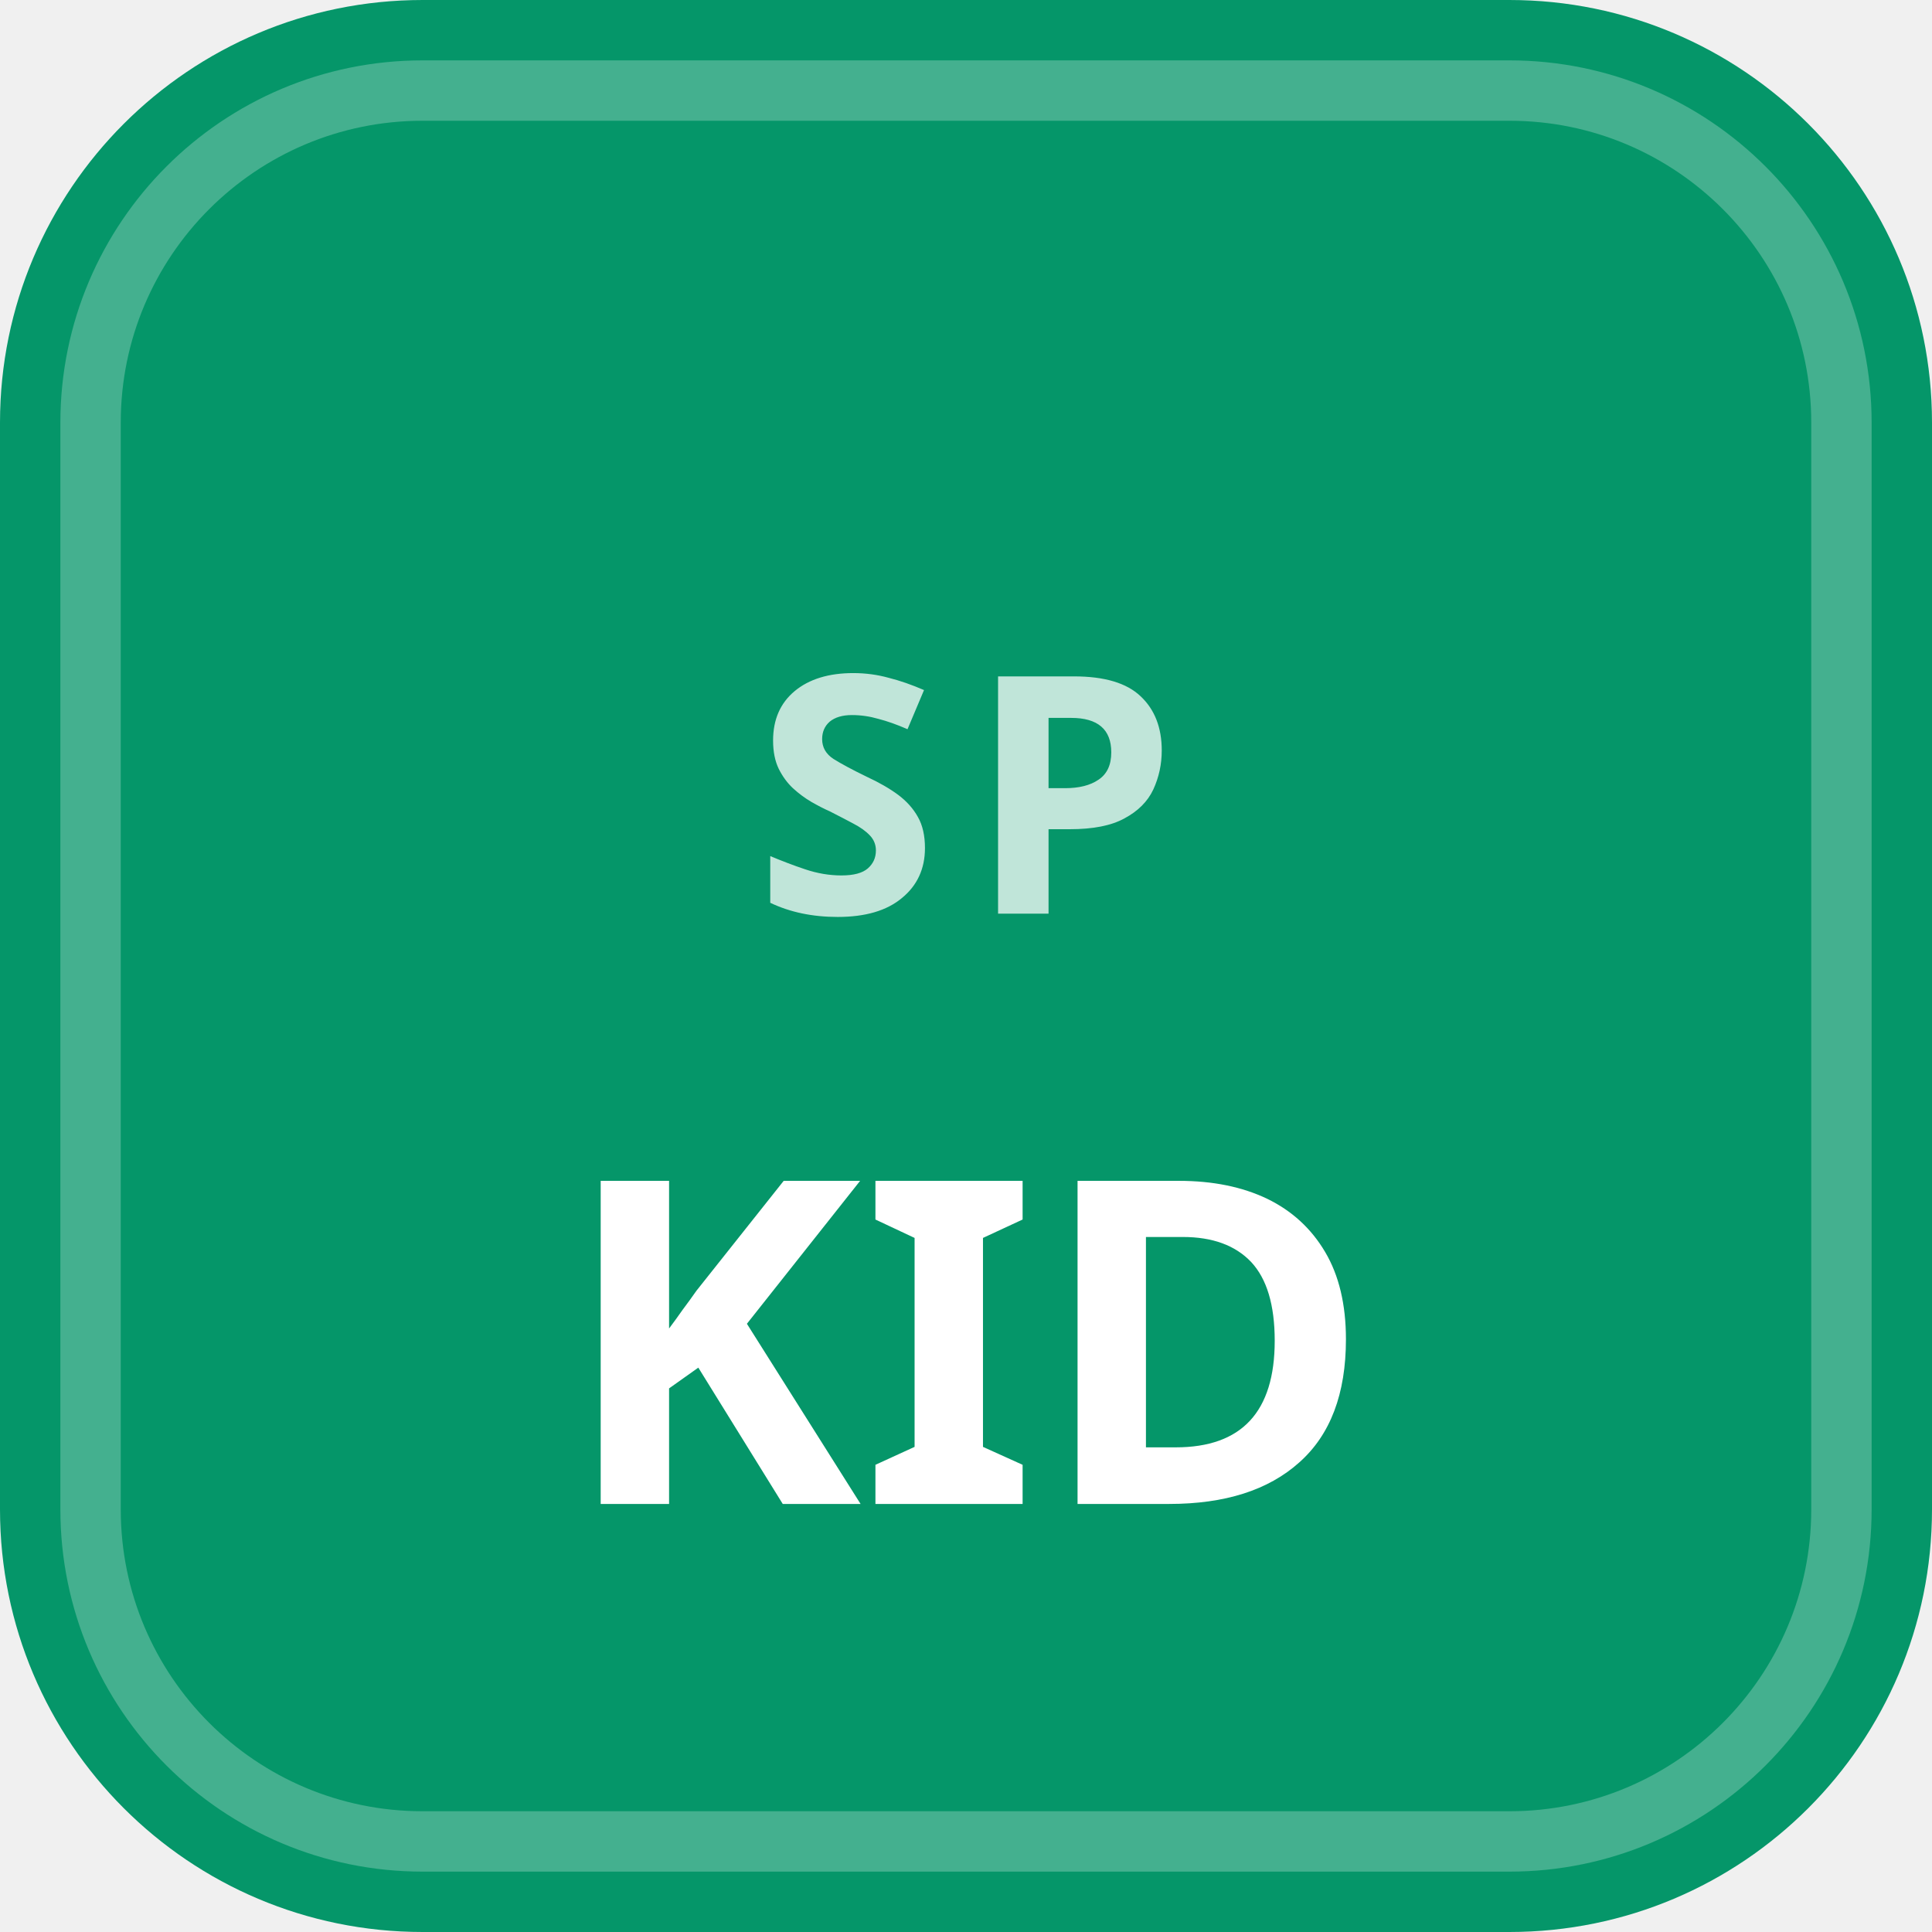
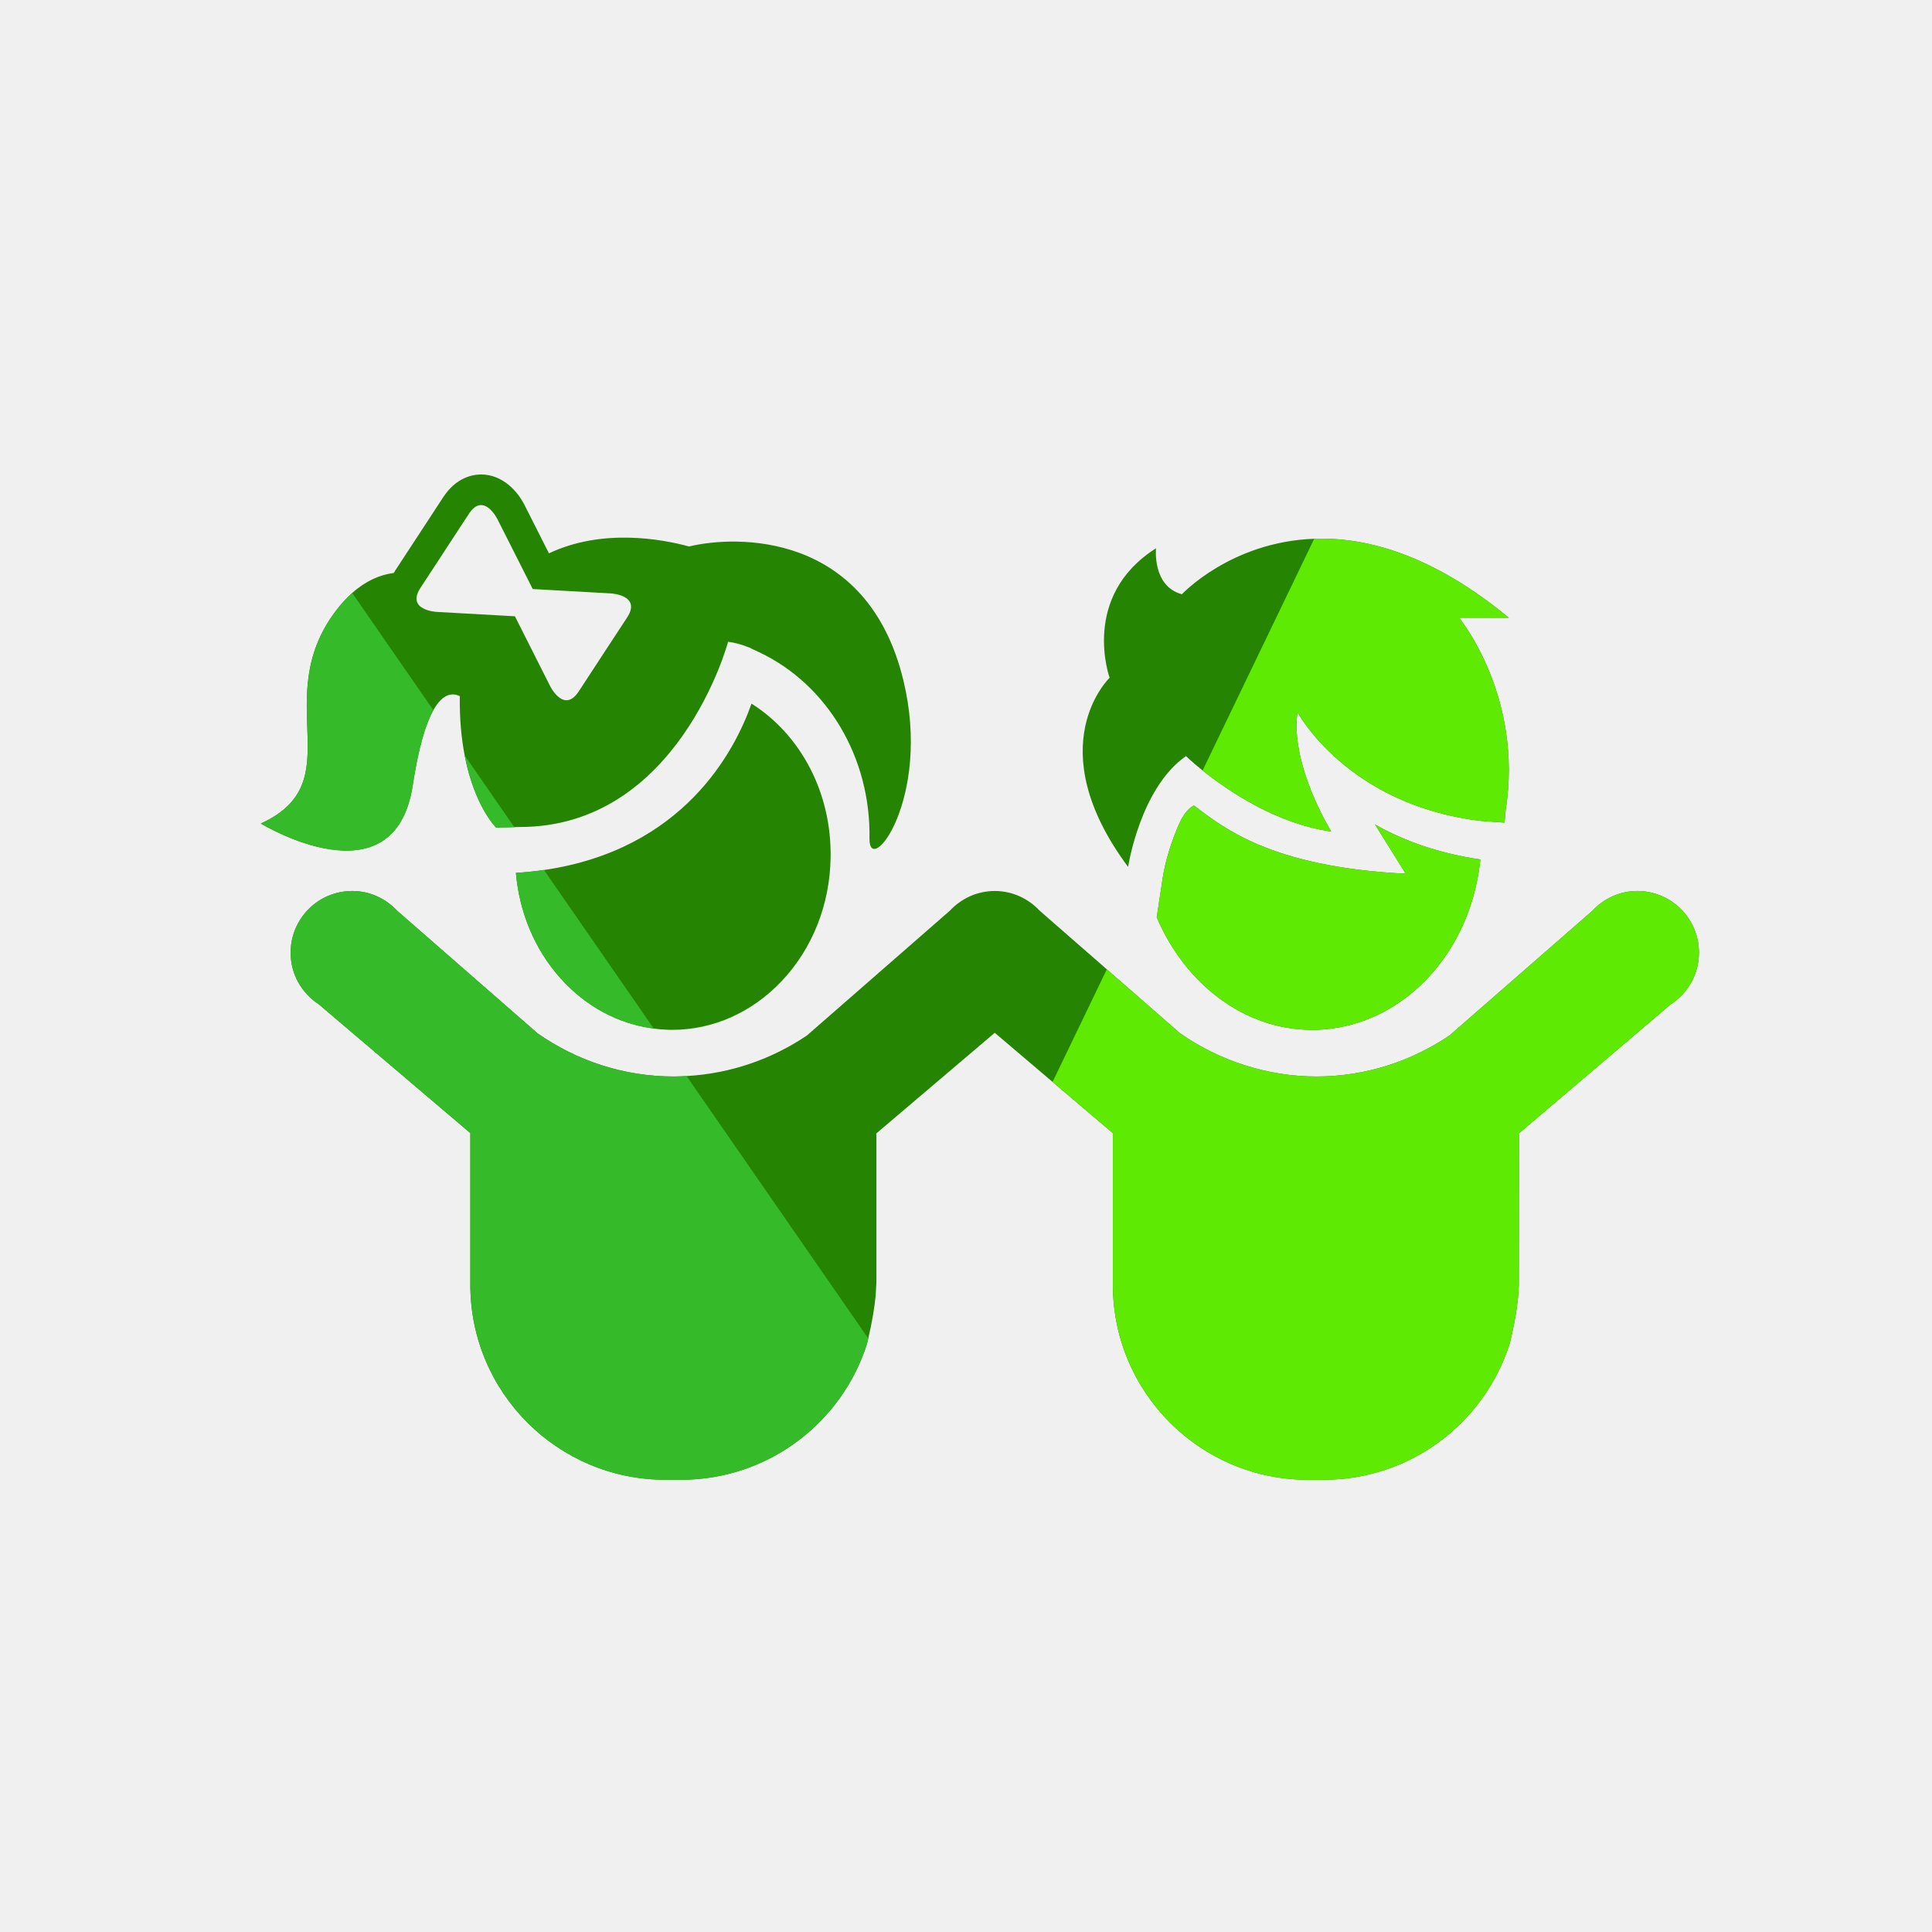
- <svg xmlns="http://www.w3.org/2000/svg" viewBox="0 0 64 64" width="64" height="64">
-   <rect width="64" height="64" rx="14" fill="#059669" />
-   <rect x="3" y="3" width="58" height="58" rx="11" fill="none" stroke="rgba(255,255,255,0.25)" stroke-width="2" />
-   <text x="32" y="26" text-anchor="middle" dominant-baseline="central" fill="rgba(255,255,255,0.75)" font-family="system-ui, sans-serif" font-size="11" font-weight="800" letter-spacing="1">SP</text>
-   <text x="32" y="44" text-anchor="middle" dominant-baseline="central" fill="#ffffff" font-family="system-ui, sans-serif" font-size="15" font-weight="900">KID</text>
+ <svg xmlns="http://www.w3.org/2000/svg" viewBox="0 0 256 256" width="256" height="256">
+   <path d="M110.06,113.64c-.1,6.24-2.41,12.06-6.5,16.38-3.94,4.15-9.08,6.44-14.49,6.44h-.3c-.72-.02-1.43-.07-2.14-.17-4.72-.61-9.06-2.95-12.42-6.73-3.37-3.8-5.39-8.66-5.85-13.9,1.29-.08,2.53-.21,3.72-.38,18.44-2.69,25.25-15.67,27.5-22.05,6.57,4.16,10.63,11.88,10.48,20.41ZM44.44,81.02c.73-.98,1.48-1.78,2.23-2.45,1.82-1.62,3.69-2.42,5.51-2.65.06-.09.09-.17.15-.26l6.4-9.78c1.71-2.61,3.88-3.01,5.02-3.01,2.77,0,4.81,2.13,5.79,4.12l3.2,6.33c7.02-3.32,14.83-1.92,18.57-.91,6.19-1.51,23.61-2.02,28.39,17.73,3.81,15.72-4.58,26.28-4.49,20.95.18-10.7-5.56-20.38-14.62-24.67l-1.01-.47v-.02s-1.55-.71-3.11-.89c-.03.2-6.65,24.54-27.57,24.54l-.75.02-2.41.06s-2.86-2.77-4.17-9.57c-.42-2.19-.69-4.78-.64-7.85-.96-.45-2.24-.4-3.51,1.86-.97,1.74-1.94,4.79-2.73,9.96-2.43,15.87-20.13,5.06-20.13,5.06,12.11-5.52,1.1-16.37,9.88-28.1ZM57.87,81.08l10.36.58,4.67,9.26s1.82,3.69,3.79.69l3-4.59.39-.6,3.01-4.59c1.96-2.99-2.15-3.2-2.15-3.2l-10.35-.58-4.68-9.26s-1.83-3.69-3.79-.69l-3.01,4.6-.38.59-3.01,4.59c-1.96,3,2.15,3.2,2.15,3.2ZM216.95,118.06c-2.36,0-4.47,1.02-5.96,2.63l-18.92,16.51c-5.05,3.41-11.11,5.44-17.65,5.44s-12.94-2.14-18.06-5.73l-9.7-8.47-8.89-7.76c-1.49-1.6-3.6-2.62-5.96-2.62s-4.46,1.02-5.96,2.62l-18.92,16.52c-4.61,3.11-10.06,5.05-15.95,5.38-.57.03-1.13.06-1.71.06-6.72,0-12.92-2.14-18.04-5.72l-18.6-16.24c-1.49-1.6-3.6-2.62-5.96-2.62-4.51,0-8.16,3.66-8.16,8.17,0,2.87,1.48,5.37,3.71,6.83l20.1,17.08v20.09c0,14.28,11.57,25.85,25.86,25.85h2.06c11.56,0,21.34-7.58,24.65-18.04.06-.24.11-.46.16-.69.51-2.17.84-4.14.98-5.69.02-.48.08-1.43.08-1.43.01-.15.02-.31.02-.44v-19.27c0-.11-.03-.21-.03-.32l15.71-13.35,7.66,6.51,7.99,6.79v20.08c0,14.28,11.57,25.85,25.86,25.85h2.06c11.56,0,21.34-7.58,24.66-18.04.61-2.44.98-4.67,1.13-6.38.03-.48.09-1.43.09-1.43,0-.15.02-19.71.02-19.71,0-.11-.03-.21-.04-.32l20.16-17.14c2.24-1.45,3.72-3.96,3.72-6.83,0-4.51-3.65-8.17-8.17-8.17ZM149.48,114.87s1.58-10.45,7.67-14.68c0,0,.8.78,2.2,1.9,3.23,2.59,9.69,7.05,17.05,8.09,0,0-5.47-8.78-4.48-15.82,0,0,6.57,12.37,24.46,14.43l2.98.21.15-1.66c2.38-15.13-6.17-25.48-6.17-25.48h6.59c-10.1-8.36-18.85-10.72-25.79-10.47-11.04.39-17.53,7.35-17.53,7.35-3.96-1.06-3.43-6.09-3.43-6.09-10.06,6.36-6.15,17.16-6.15,17.16,0,0-9.47,9.03,2.45,25.06ZM156.54,108.54c-1.45,2.96-2.24,6.2-2.45,7.63l-.82,5.37c3.72,8.77,11.57,14.92,20.56,14.92h.52c6.01-.17,11.59-2.96,15.75-7.89,3.42-4.07,5.48-9.19,6.06-14.69-5.62-.82-10.26-2.52-13.97-4.64l4.07,6.53c-18.01-.9-24.24-6.19-28.07-9.04-.69.36-1.21,1.03-1.65,1.81Z" fill="#258402" />
+   <path d="M61.57,100.09s0,0,0,0l6.58,9.51h0s-2.41.06-2.41.06c0,0-2.86-2.77-4.17-9.57ZM54.69,104.06c.79-5.17,1.76-8.22,2.73-9.96,0,0,0,0,0,0l-10.75-15.53s0,0,0,0c-.75.67-1.5,1.47-2.23,2.45-8.78,11.73,2.23,22.58-9.88,28.1,0,0,17.7,10.81,20.13-5.06ZM86.63,136.29s0,0,0,0l-14.55-21.01s0,0,0,0c-1.19.17-2.43.3-3.72.38.46,5.24,2.48,10.1,5.85,13.9,3.36,3.78,7.7,6.12,12.42,6.73ZM90.98,142.58s0,0,0,0c-.57.03-1.13.06-1.71.06-6.72,0-12.92-2.14-18.04-5.72l-18.6-16.24c-1.49-1.6-3.6-2.62-5.96-2.62-4.51,0-8.16,3.66-8.16,8.17,0,2.87,1.48,5.37,3.71,6.83l20.1,17.08v20.09c0,14.28,11.57,25.85,25.86,25.85h2.06c11.56,0,21.34-7.58,24.65-18.04.06-.24.11-.46.16-.69,0,0,0,0,0,0l-24.07-34.76Z" fill="#35ba2a" />
+   <path d="M159.35,102.09s0,0,0,0l14.79-30.7s0,0,0,0c6.94-.25,15.69,2.11,25.79,10.47h-6.59s8.55,10.35,6.17,25.48l-.15,1.66-2.98-.21c-17.89-2.06-24.46-14.43-24.46-14.43-.99,7.04,4.48,15.82,4.48,15.82-7.36-1.04-13.82-5.5-17.05-8.09ZM216.95,118.06c-2.36,0-4.47,1.02-5.96,2.63l-18.92,16.51c-5.05,3.41-11.11,5.44-17.65,5.44s-12.94-2.14-18.06-5.73l-9.7-8.47h0s-7.19,14.92-7.19,14.92l7.99,6.79v20.08c0,14.28,11.57,25.85,25.86,25.85h2.06c11.56,0,21.34-7.58,24.66-18.04.61-2.44.98-4.67,1.13-6.38.03-.48.09-1.43.09-1.43,0-.15.02-19.71.02-19.71,0-.11-.03-.21-.04-.32l20.16-17.14c2.24-1.45,3.72-3.96,3.72-6.83,0-4.51-3.65-8.17-8.17-8.17ZM156.54,108.54c-1.45,2.96-2.24,6.2-2.45,7.63l-.82,5.37c3.72,8.77,11.57,14.92,20.56,14.92h.52c6.01-.17,11.59-2.96,15.75-7.89,3.42-4.07,5.48-9.19,6.06-14.69-5.62-.82-10.26-2.52-13.97-4.64l4.07,6.53c-18.01-.9-24.24-6.19-28.07-9.04-.69.36-1.21,1.03-1.65,1.81Z" fill="#5eea03" />
</svg>
